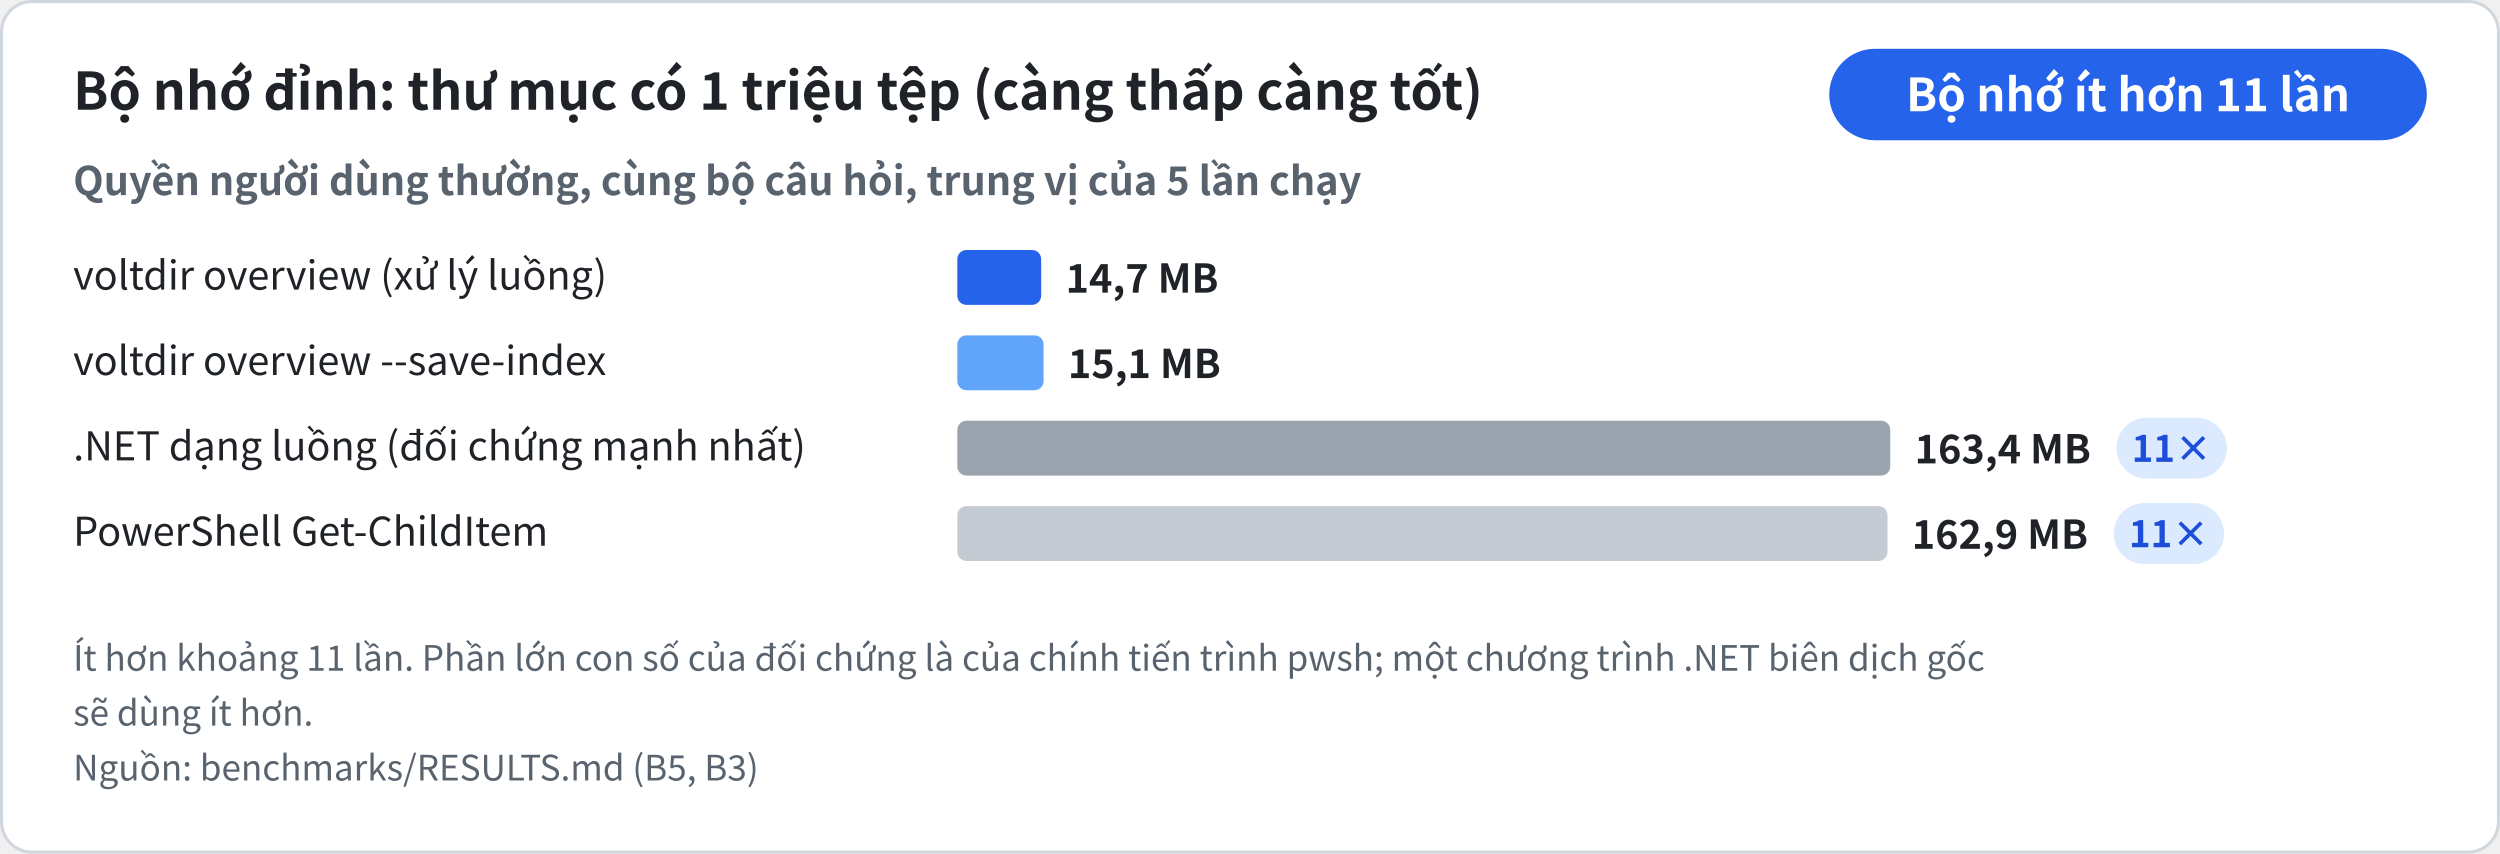
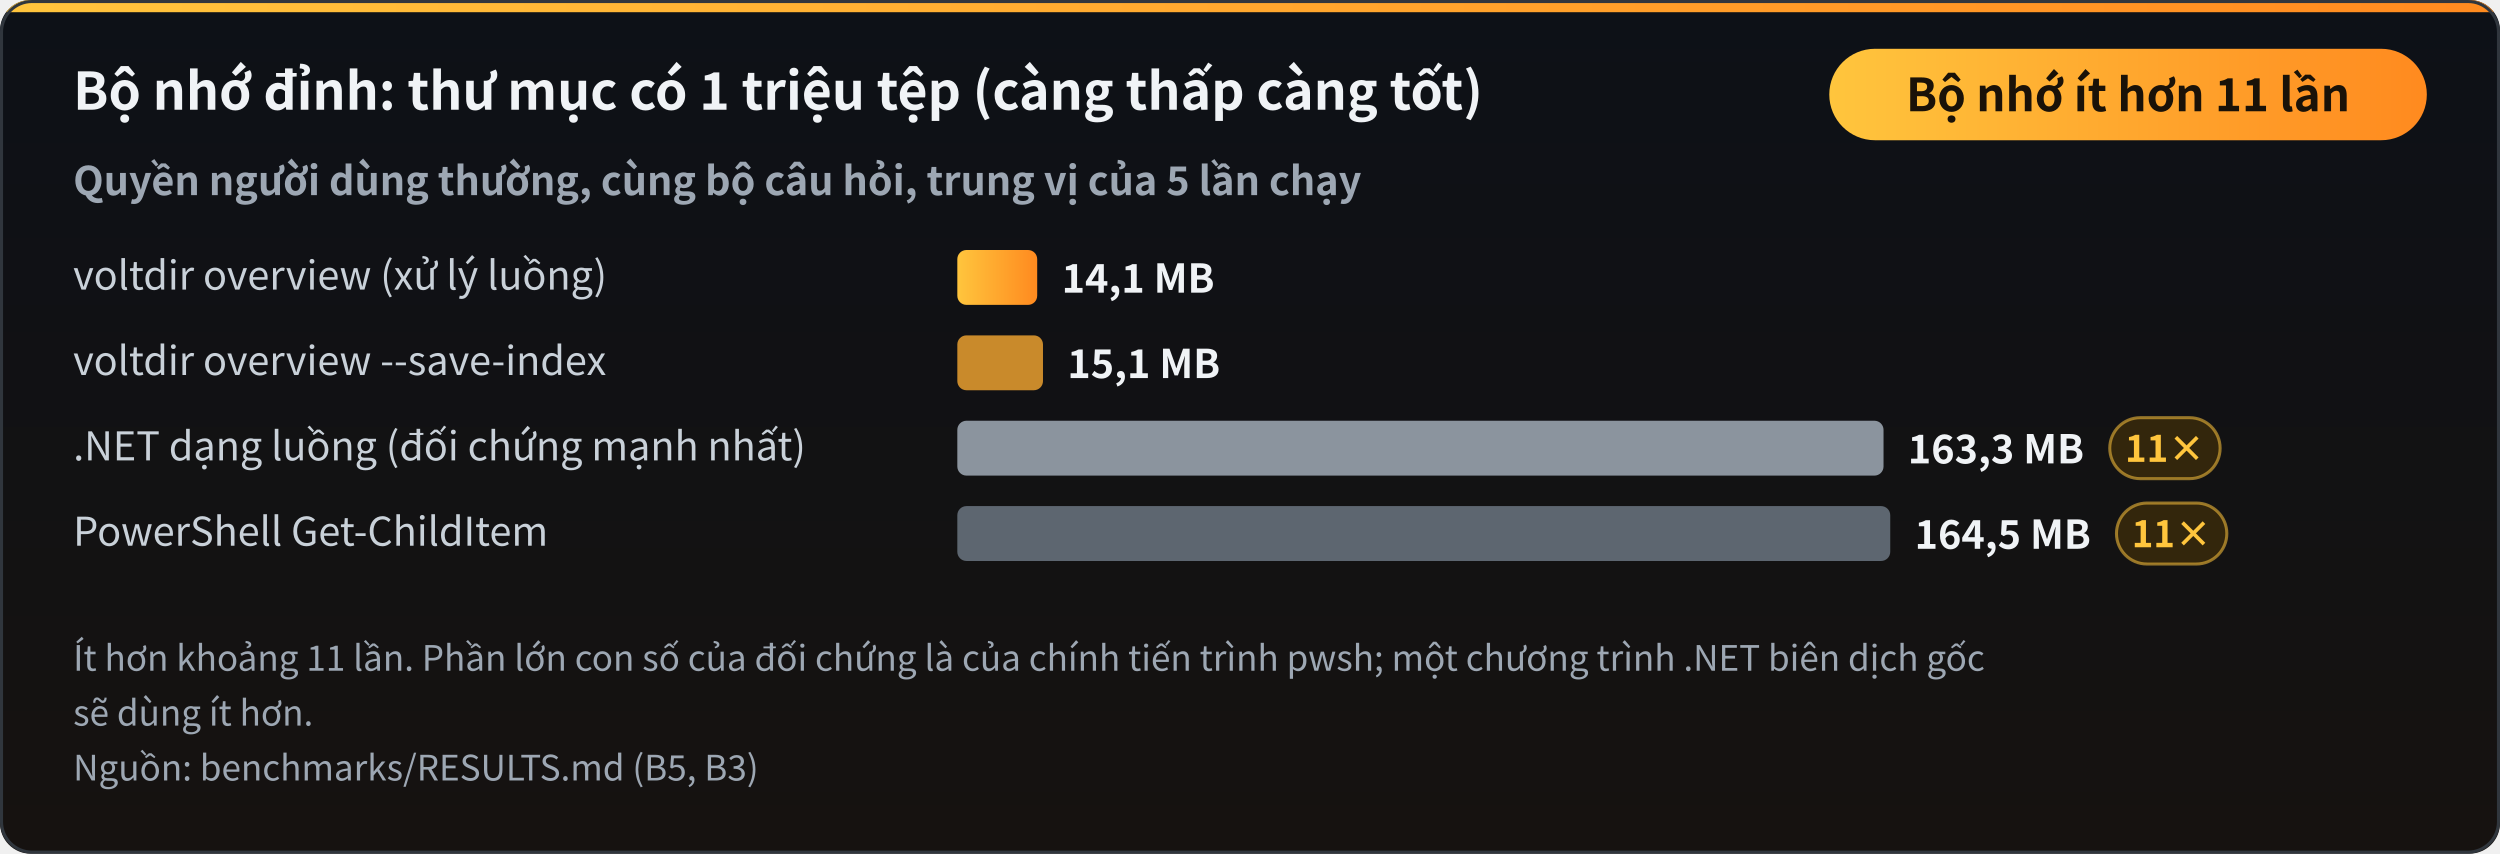
<svg xmlns="http://www.w3.org/2000/svg" width="820" height="280" viewBox="0 0 820 280" role="img" aria-label="Bộ nhớ đỉnh: thư mục có 1 triệu tệp (càng thấp càng tốt)">
-   <rect x="0.5" y="0.5" width="819" height="279" rx="10" fill="#ffffff" stroke="#d0d7de" />
-   <rect x="600.0" y="16" width="196.0" height="30" rx="15" fill="#2563eb" />
-   <text x="698.0" y="36.5" text-anchor="middle" font-family="'Segoe UI', 'Microsoft JhengHei', 'Microsoft YaHei', 'Yu Gothic', 'Meiryo', 'Malgun Gothic', 'PingFang TC', 'PingFang SC', 'Hiragino Sans', 'Apple SD Gothic Neo', 'Noto Sans CJK TC', sans-serif" font-size="15" font-weight="800" fill="#ffffff">Bộ nhớ ít hơn 11 lần</text>
-   <text x="24" y="36" font-family="'Segoe UI', 'Microsoft JhengHei', 'Microsoft YaHei', 'Yu Gothic', 'Meiryo', 'Malgun Gothic', 'PingFang TC', 'PingFang SC', 'Hiragino Sans', 'Apple SD Gothic Neo', 'Noto Sans CJK TC', sans-serif" font-size="17" fill="#1f2328" font-weight="700">Bộ nhớ đỉnh: thư mục có 1 triệu tệp (càng thấp càng tốt)</text>
-   <text x="24" y="64" font-family="'Segoe UI', 'Microsoft JhengHei', 'Microsoft YaHei', 'Yu Gothic', 'Meiryo', 'Malgun Gothic', 'PingFang TC', 'PingFang SC', 'Hiragino Sans', 'Apple SD Gothic Neo', 'Noto Sans CJK TC', sans-serif" font-size="13" fill="#59636e" font-weight="600">Quyền người dùng thường, cùng bộ câu hỏi, trung vị của 5 lần chạy</text>
-   <text x="24" y="95" font-family="'Segoe UI', 'Microsoft JhengHei', 'Microsoft YaHei', 'Yu Gothic', 'Meiryo', 'Malgun Gothic', 'PingFang TC', 'PingFang SC', 'Hiragino Sans', 'Apple SD Gothic Neo', 'Noto Sans CJK TC', sans-serif" font-size="13" fill="#1f2328" font-weight="normal">voltdir overview (xử lý luồng)</text>
-   <rect x="314" y="82" width="27.5" height="18" rx="3" fill="#2563eb" />
-   <text x="349.529" y="96" font-family="'Segoe UI', 'Microsoft JhengHei', 'Microsoft YaHei', 'Yu Gothic', 'Meiryo', 'Malgun Gothic', 'PingFang TC', 'PingFang SC', 'Hiragino Sans', 'Apple SD Gothic Neo', 'Noto Sans CJK TC', sans-serif" font-size="13" fill="#1f2328" font-weight="600">14,7 MB</text>
-   <text x="24" y="123" font-family="'Segoe UI', 'Microsoft JhengHei', 'Microsoft YaHei', 'Yu Gothic', 'Meiryo', 'Malgun Gothic', 'PingFang TC', 'PingFang SC', 'Hiragino Sans', 'Apple SD Gothic Neo', 'Noto Sans CJK TC', sans-serif" font-size="13" fill="#1f2328" font-weight="normal">voltdir overview --save-index</text>
-   <rect x="314" y="110" width="28.3" height="18" rx="3" fill="#60a5fa" />
-   <text x="350.278" y="124" font-family="'Segoe UI', 'Microsoft JhengHei', 'Microsoft YaHei', 'Yu Gothic', 'Meiryo', 'Malgun Gothic', 'PingFang TC', 'PingFang SC', 'Hiragino Sans', 'Apple SD Gothic Neo', 'Noto Sans CJK TC', sans-serif" font-size="13" fill="#1f2328" font-weight="600">15,1 MB</text>
-   <text x="24" y="151" font-family="'Segoe UI', 'Microsoft JhengHei', 'Microsoft YaHei', 'Yu Gothic', 'Meiryo', 'Malgun Gothic', 'PingFang TC', 'PingFang SC', 'Hiragino Sans', 'Apple SD Gothic Neo', 'Noto Sans CJK TC', sans-serif" font-size="13" fill="#1f2328" font-weight="normal">.NET dạng luồng (đối chứng mạnh nhất)</text>
-   <rect x="314" y="138" width="306.0" height="18" rx="3" fill="#9aa4ae" />
-   <text x="628.0" y="152" font-family="'Segoe UI', 'Microsoft JhengHei', 'Microsoft YaHei', 'Yu Gothic', 'Meiryo', 'Malgun Gothic', 'PingFang TC', 'PingFang SC', 'Hiragino Sans', 'Apple SD Gothic Neo', 'Noto Sans CJK TC', sans-serif" font-size="13" fill="#1f2328" font-weight="600">163,4 MB</text>
-   <rect x="694.2" y="137" width="36.2" height="20" rx="10" fill="#dbeafe" />
-   <text x="712.3" y="151.5" text-anchor="middle" font-family="'Segoe UI', 'Microsoft JhengHei', 'Microsoft YaHei', 'Yu Gothic', 'Meiryo', 'Malgun Gothic', 'PingFang TC', 'PingFang SC', 'Hiragino Sans', 'Apple SD Gothic Neo', 'Noto Sans CJK TC', sans-serif" font-size="12" font-weight="700" fill="#1d4ed8">11×</text>
-   <text x="24" y="179" font-family="'Segoe UI', 'Microsoft JhengHei', 'Microsoft YaHei', 'Yu Gothic', 'Meiryo', 'Malgun Gothic', 'PingFang TC', 'PingFang SC', 'Hiragino Sans', 'Apple SD Gothic Neo', 'Noto Sans CJK TC', sans-serif" font-size="13" fill="#1f2328" font-weight="normal">PowerShell Get-ChildItem</text>
-   <rect x="314" y="166" width="305.1" height="18" rx="3" fill="#c4cbd2" />
-   <text x="627.064" y="180" font-family="'Segoe UI', 'Microsoft JhengHei', 'Microsoft YaHei', 'Yu Gothic', 'Meiryo', 'Malgun Gothic', 'PingFang TC', 'PingFang SC', 'Hiragino Sans', 'Apple SD Gothic Neo', 'Noto Sans CJK TC', sans-serif" font-size="13" fill="#1f2328" font-weight="600">162,9 MB</text>
-   <rect x="693.3" y="165" width="36.2" height="20" rx="10" fill="#dbeafe" />
-   <text x="711.4" y="179.5" text-anchor="middle" font-family="'Segoe UI', 'Microsoft JhengHei', 'Microsoft YaHei', 'Yu Gothic', 'Meiryo', 'Malgun Gothic', 'PingFang TC', 'PingFang SC', 'Hiragino Sans', 'Apple SD Gothic Neo', 'Noto Sans CJK TC', sans-serif" font-size="12" font-weight="700" fill="#1d4ed8">11×</text>
-   <text x="24" y="220" font-family="'Segoe UI', 'Microsoft JhengHei', 'Microsoft YaHei', 'Yu Gothic', 'Meiryo', 'Malgun Gothic', 'PingFang TC', 'PingFang SC', 'Hiragino Sans', 'Apple SD Gothic Neo', 'Noto Sans CJK TC', sans-serif" font-size="11.5" fill="#59636e" font-weight="normal">Ít hơn khoảng 11 lần. Phần lớn con số của đối chứng là của chính tiến trình pwsh; một chương trình .NET biên dịch gốc</text>
-   <text x="24" y="238" font-family="'Segoe UI', 'Microsoft JhengHei', 'Microsoft YaHei', 'Yu Gothic', 'Meiryo', 'Malgun Gothic', 'PingFang TC', 'PingFang SC', 'Hiragino Sans', 'Apple SD Gothic Neo', 'Noto Sans CJK TC', sans-serif" font-size="11.5" fill="#59636e" font-weight="normal">sẽ dùng ít hơn.</text>
-   <text x="24" y="256" font-family="'Segoe UI', 'Microsoft JhengHei', 'Microsoft YaHei', 'Yu Gothic', 'Meiryo', 'Malgun Gothic', 'PingFang TC', 'PingFang SC', 'Hiragino Sans', 'Apple SD Gothic Neo', 'Noto Sans CJK TC', sans-serif" font-size="11.5" fill="#59636e" font-weight="normal">Nguồn: benchmarks/RESULTS.md (B5, B3)</text>
+   <defs>
+     <linearGradient id="amber" x1="0" y1="0" x2="1" y2="0">
+       <stop offset="0" stop-color="#ffc53d" />
+       <stop offset="1" stop-color="#ff8a1f" />
+     </linearGradient>
+     <linearGradient id="card" x1="0" y1="0" x2="0" y2="1">
+       <stop offset="0" stop-color="#0d1117" />
+       <stop offset="1" stop-color="#161210" />
+     </linearGradient>
+     <clipPath id="clip">
+       <rect width="820" height="280" rx="10" />
+     </clipPath>
+   </defs>
+   <g clip-path="url(#clip)">
+     <rect width="820" height="280" fill="url(#card)" />
+     <rect width="820" height="4" fill="url(#amber)" />
+   </g>
+   <rect x="0.5" y="0.5" width="819" height="279" rx="10" fill="none" stroke="#30363d" />
+   <rect x="600.0" y="16" width="196.0" height="30" rx="15" fill="url(#amber)" />
+   <text x="698.0" y="36.5" text-anchor="middle" font-family="'Segoe UI', 'Microsoft JhengHei', 'Microsoft YaHei', 'Yu Gothic', 'Meiryo', 'Malgun Gothic', 'PingFang TC', 'PingFang SC', 'Hiragino Sans', 'Apple SD Gothic Neo', 'Noto Sans CJK TC', sans-serif" font-size="15" font-weight="800" fill="#1a1208">Bộ nhớ ít hơn 11 lần</text>
+   <text x="24" y="36" font-family="'Segoe UI', 'Microsoft JhengHei', 'Microsoft YaHei', 'Yu Gothic', 'Meiryo', 'Malgun Gothic', 'PingFang TC', 'PingFang SC', 'Hiragino Sans', 'Apple SD Gothic Neo', 'Noto Sans CJK TC', sans-serif" font-size="17" fill="#f0f3f6" font-weight="700">Bộ nhớ đỉnh: thư mục có 1 triệu tệp (càng thấp càng tốt)</text>
+   <text x="24" y="64" font-family="'Segoe UI', 'Microsoft JhengHei', 'Microsoft YaHei', 'Yu Gothic', 'Meiryo', 'Malgun Gothic', 'PingFang TC', 'PingFang SC', 'Hiragino Sans', 'Apple SD Gothic Neo', 'Noto Sans CJK TC', sans-serif" font-size="13" fill="#9da7b3" font-weight="600">Quyền người dùng thường, cùng bộ câu hỏi, trung vị của 5 lần chạy</text>
+   <text x="24" y="95" font-family="'Segoe UI', 'Microsoft JhengHei', 'Microsoft YaHei', 'Yu Gothic', 'Meiryo', 'Malgun Gothic', 'PingFang TC', 'PingFang SC', 'Hiragino Sans', 'Apple SD Gothic Neo', 'Noto Sans CJK TC', sans-serif" font-size="13" fill="#c9d1d9" font-weight="normal">voltdir overview (xử lý luồng)</text>
+   <rect x="314" y="82" width="26.2" height="18" rx="3" fill="url(#amber)" />
+   <text x="348.229" y="96" font-family="'Segoe UI', 'Microsoft JhengHei', 'Microsoft YaHei', 'Yu Gothic', 'Meiryo', 'Malgun Gothic', 'PingFang TC', 'PingFang SC', 'Hiragino Sans', 'Apple SD Gothic Neo', 'Noto Sans CJK TC', sans-serif" font-size="13" fill="#f0f3f6" font-weight="600">14,1 MB</text>
+   <text x="24" y="123" font-family="'Segoe UI', 'Microsoft JhengHei', 'Microsoft YaHei', 'Yu Gothic', 'Meiryo', 'Malgun Gothic', 'PingFang TC', 'PingFang SC', 'Hiragino Sans', 'Apple SD Gothic Neo', 'Noto Sans CJK TC', sans-serif" font-size="13" fill="#c9d1d9" font-weight="normal">voltdir overview --save-index</text>
+   <rect x="314" y="110" width="28.1" height="18" rx="3" fill="#c98a2b" />
+   <text x="350.089" y="124" font-family="'Segoe UI', 'Microsoft JhengHei', 'Microsoft YaHei', 'Yu Gothic', 'Meiryo', 'Malgun Gothic', 'PingFang TC', 'PingFang SC', 'Hiragino Sans', 'Apple SD Gothic Neo', 'Noto Sans CJK TC', sans-serif" font-size="13" fill="#f0f3f6" font-weight="600">15,1 MB</text>
+   <text x="24" y="151" font-family="'Segoe UI', 'Microsoft JhengHei', 'Microsoft YaHei', 'Yu Gothic', 'Meiryo', 'Malgun Gothic', 'PingFang TC', 'PingFang SC', 'Hiragino Sans', 'Apple SD Gothic Neo', 'Noto Sans CJK TC', sans-serif" font-size="13" fill="#c9d1d9" font-weight="normal">.NET dạng luồng (đối chứng mạnh nhất)</text>
+   <rect x="314" y="138" width="303.8" height="18" rx="3" fill="#8b949e" />
+   <text x="625.768" y="152" font-family="'Segoe UI', 'Microsoft JhengHei', 'Microsoft YaHei', 'Yu Gothic', 'Meiryo', 'Malgun Gothic', 'PingFang TC', 'PingFang SC', 'Hiragino Sans', 'Apple SD Gothic Neo', 'Noto Sans CJK TC', sans-serif" font-size="13" fill="#f0f3f6" font-weight="600">163,3 MB</text>
+   <rect x="692.0" y="137" width="36.2" height="20" rx="10" fill="#33260c" stroke="#ffc53d" stroke-opacity="0.55" />
+   <text x="710.1" y="151.5" text-anchor="middle" font-family="'Segoe UI', 'Microsoft JhengHei', 'Microsoft YaHei', 'Yu Gothic', 'Meiryo', 'Malgun Gothic', 'PingFang TC', 'PingFang SC', 'Hiragino Sans', 'Apple SD Gothic Neo', 'Noto Sans CJK TC', sans-serif" font-size="12" font-weight="700" fill="#ffc53d">11×</text>
+   <text x="24" y="179" font-family="'Segoe UI', 'Microsoft JhengHei', 'Microsoft YaHei', 'Yu Gothic', 'Meiryo', 'Malgun Gothic', 'PingFang TC', 'PingFang SC', 'Hiragino Sans', 'Apple SD Gothic Neo', 'Noto Sans CJK TC', sans-serif" font-size="13" fill="#c9d1d9" font-weight="normal">PowerShell Get-ChildItem</text>
+   <rect x="314" y="166" width="306.0" height="18" rx="3" fill="#5d6670" />
+   <text x="628.0" y="180" font-family="'Segoe UI', 'Microsoft JhengHei', 'Microsoft YaHei', 'Yu Gothic', 'Meiryo', 'Malgun Gothic', 'PingFang TC', 'PingFang SC', 'Hiragino Sans', 'Apple SD Gothic Neo', 'Noto Sans CJK TC', sans-serif" font-size="13" fill="#f0f3f6" font-weight="600">164,5 MB</text>
+   <rect x="694.2" y="165" width="36.2" height="20" rx="10" fill="#33260c" stroke="#ffc53d" stroke-opacity="0.55" />
+   <text x="712.3" y="179.5" text-anchor="middle" font-family="'Segoe UI', 'Microsoft JhengHei', 'Microsoft YaHei', 'Yu Gothic', 'Meiryo', 'Malgun Gothic', 'PingFang TC', 'PingFang SC', 'Hiragino Sans', 'Apple SD Gothic Neo', 'Noto Sans CJK TC', sans-serif" font-size="12" font-weight="700" fill="#ffc53d">11×</text>
+   <text x="24" y="220" font-family="'Segoe UI', 'Microsoft JhengHei', 'Microsoft YaHei', 'Yu Gothic', 'Meiryo', 'Malgun Gothic', 'PingFang TC', 'PingFang SC', 'Hiragino Sans', 'Apple SD Gothic Neo', 'Noto Sans CJK TC', sans-serif" font-size="11.5" fill="#9da7b3" font-weight="normal">Ít hơn khoảng 11 lần. Phần lớn con số của đối chứng là của chính tiến trình pwsh; một chương trình .NET biên dịch gốc</text>
+   <text x="24" y="238" font-family="'Segoe UI', 'Microsoft JhengHei', 'Microsoft YaHei', 'Yu Gothic', 'Meiryo', 'Malgun Gothic', 'PingFang TC', 'PingFang SC', 'Hiragino Sans', 'Apple SD Gothic Neo', 'Noto Sans CJK TC', sans-serif" font-size="11.5" fill="#9da7b3" font-weight="normal">sẽ dùng ít hơn.</text>
+   <text x="24" y="256" font-family="'Segoe UI', 'Microsoft JhengHei', 'Microsoft YaHei', 'Yu Gothic', 'Meiryo', 'Malgun Gothic', 'PingFang TC', 'PingFang SC', 'Hiragino Sans', 'Apple SD Gothic Neo', 'Noto Sans CJK TC', sans-serif" font-size="11.5" fill="#9da7b3" font-weight="normal">Nguồn: benchmarks/RESULTS.md (B5, B3)</text>
</svg>
